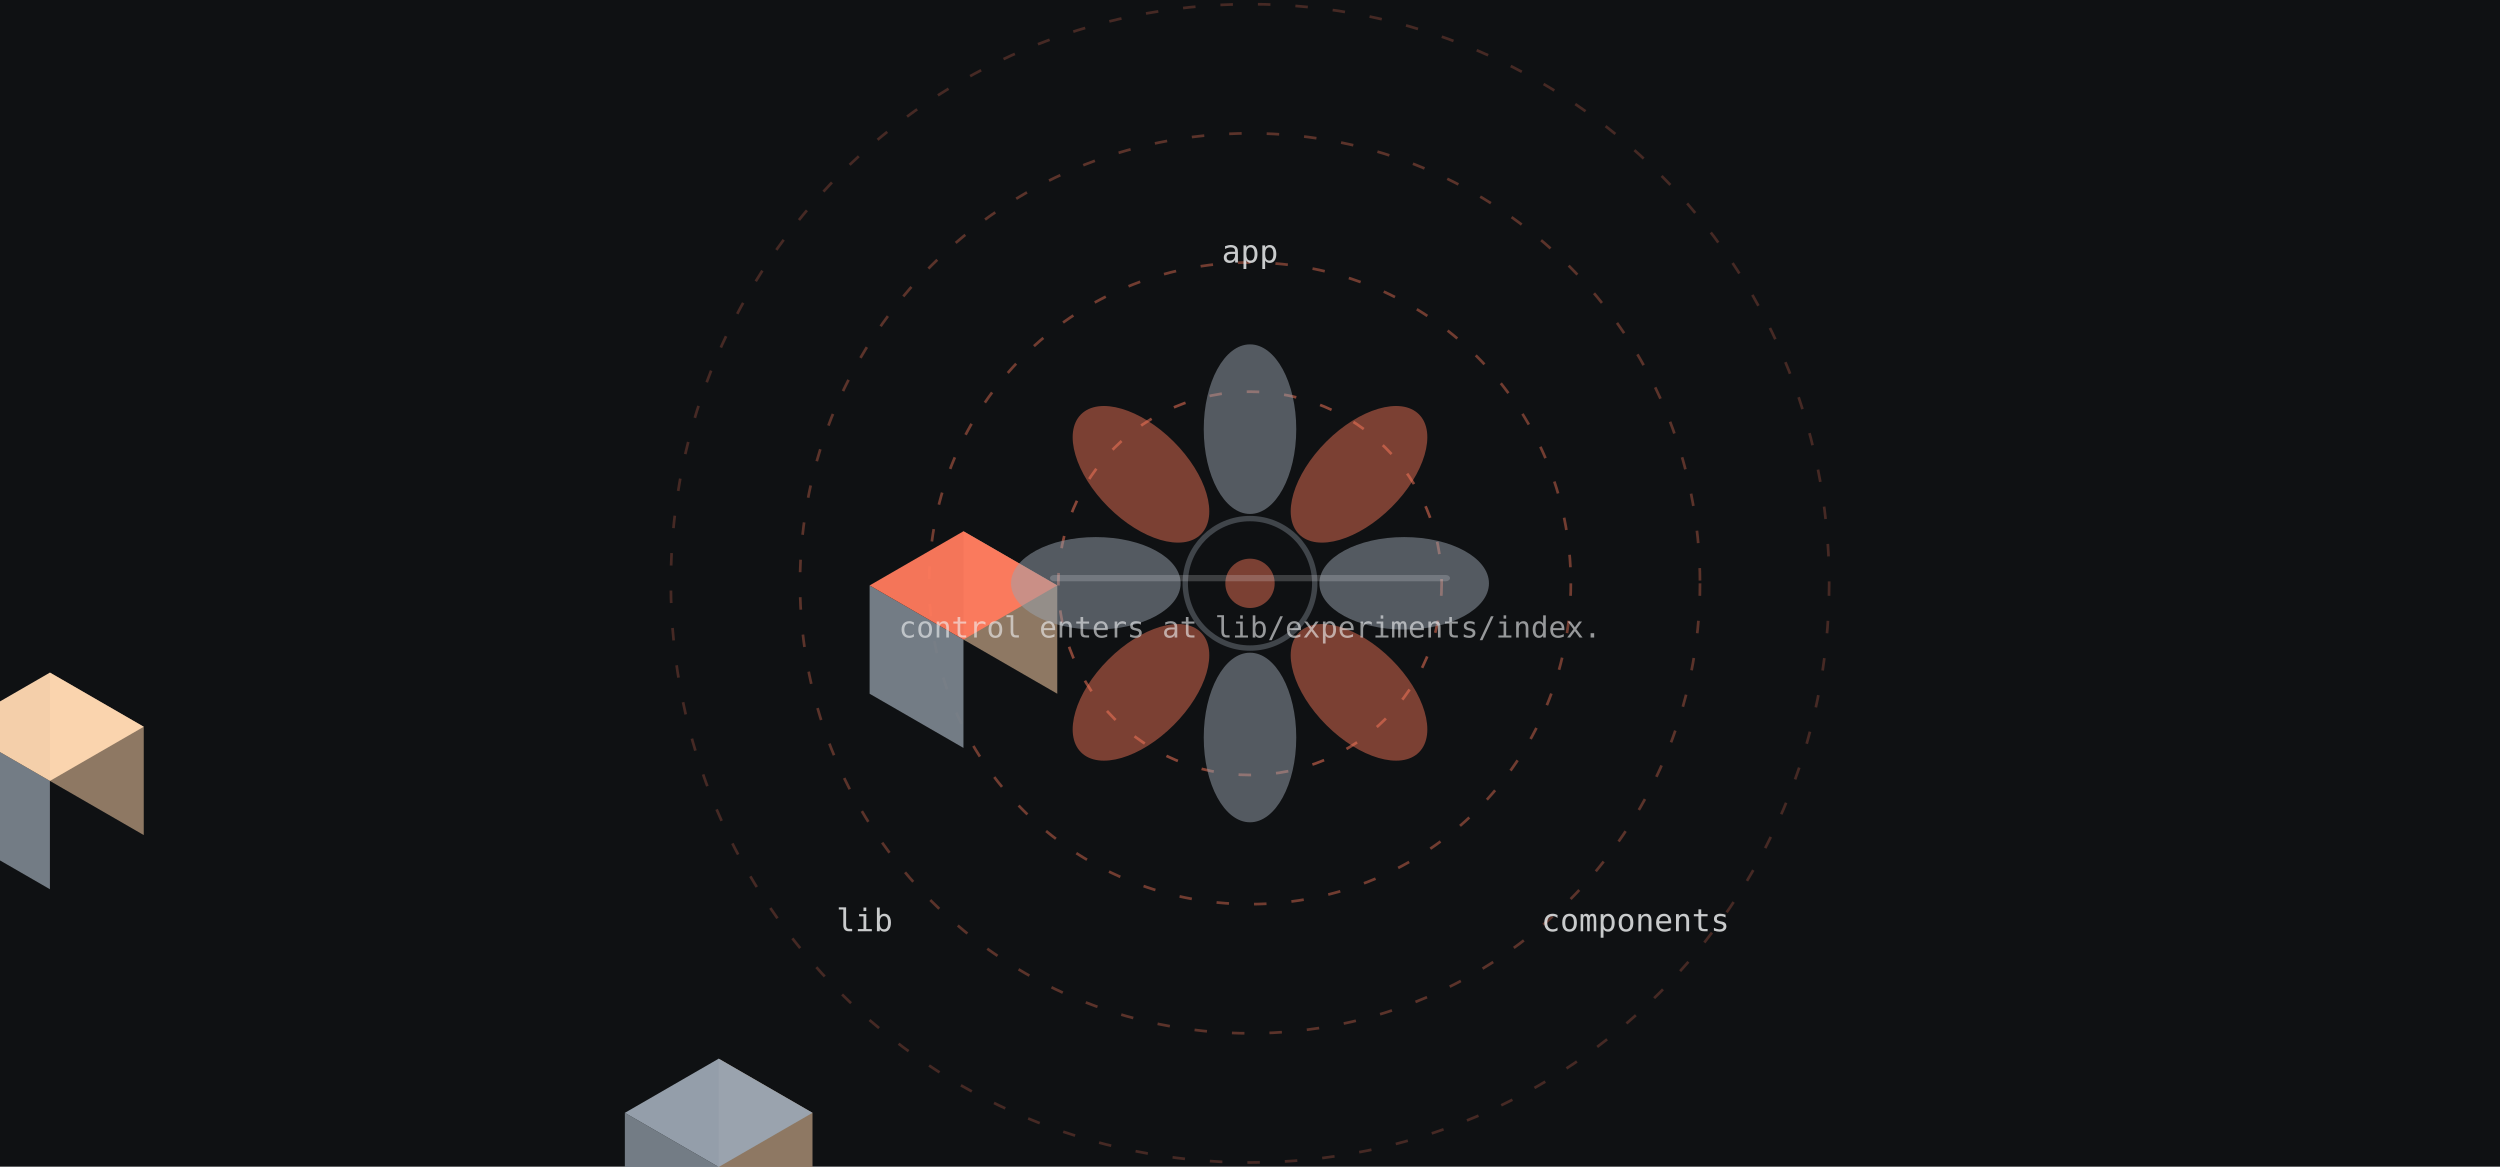
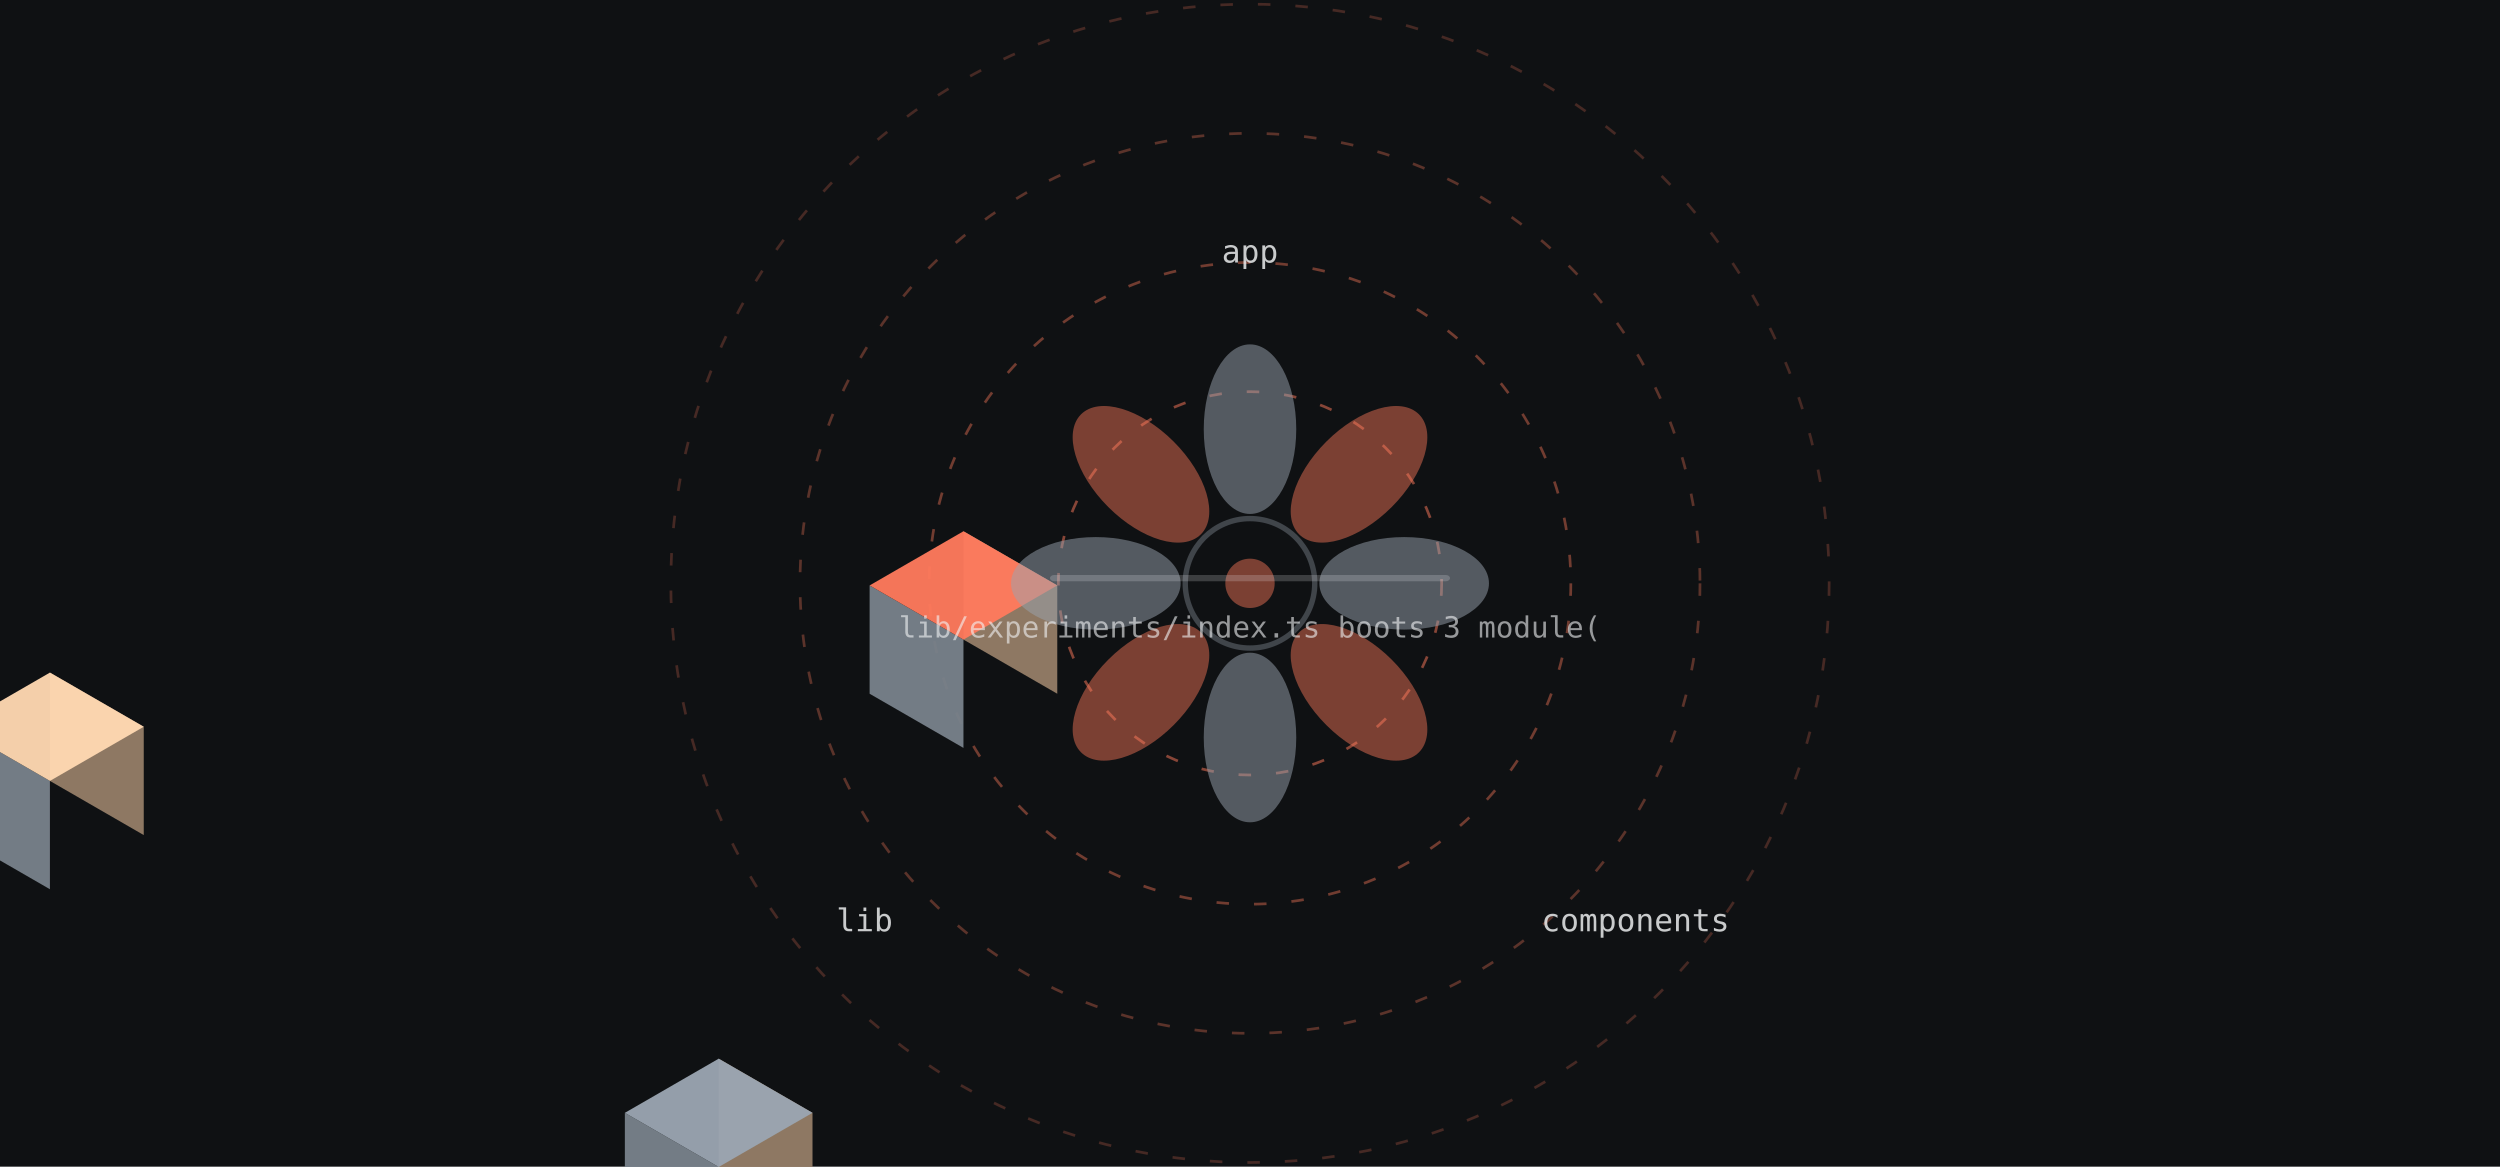
<svg xmlns="http://www.w3.org/2000/svg" viewBox="0 0 1200 560" width="1200" height="560" role="img" aria-label="Modex workflow">
  <rect width="1200" height="560" fill="#0f1113" />
  <defs>
    <linearGradient id="gk" x1="0" y1="0" x2="1" y2="1">
      <stop offset="0%" stop-color="#ff7a5c" />
      <stop offset="100%" stop-color="#9aa5b1" />
    </linearGradient>
  </defs>
  <circle cx="600.00" cy="280.00" r="92.00" fill="none" stroke="rgba(255,122,92,0.500)" stroke-width="1.30" opacity="1.00" stroke-dasharray="6 12" />
  <circle cx="600.00" cy="280.00" r="154.00" fill="none" stroke="rgba(255,122,92,0.410)" stroke-width="1.30" opacity="1.00" stroke-dasharray="6 12" />
  <circle cx="600.00" cy="280.00" r="216.00" fill="none" stroke="rgba(255,122,92,0.320)" stroke-width="1.30" opacity="1.00" stroke-dasharray="6 12" />
  <circle cx="600.00" cy="280.00" r="278.00" fill="none" stroke="rgba(255,122,92,0.230)" stroke-width="1.30" opacity="1.00" stroke-dasharray="6 12" />
  <polygon points="462.46,307.00 507.49,333.00 507.49,281.00 462.46,255.00" fill="#947d67" opacity="0.95" />
  <polygon points="417.42,333.00 462.46,359.00 462.46,307.00 417.42,281.00" fill="#78818a" opacity="0.95" />
  <polygon points="462.46,255.00 507.49,281.00 462.46,307.00 417.42,281.00" fill="#ff7a5c" opacity="0.95" />
  <text x="600" y="126" font-family="ui-monospace,Menlo,monospace" font-size="15" fill="rgba(241,243,245,0.820)" text-anchor="middle">app</text>
  <polygon points="344.96,560.16 390.00,586.16 390.00,534.16 344.96,508.16" fill="#947d67" opacity="0.95" />
  <polygon points="299.93,586.16 344.96,612.16 344.96,560.16 299.93,534.16" fill="#78818a" opacity="0.95" />
  <polygon points="344.96,508.16 390.00,534.16 344.96,560.16 299.93,534.16" fill="#9aa5b1" opacity="0.95" />
  <text x="785" y="447" font-family="ui-monospace,Menlo,monospace" font-size="15" fill="rgba(241,243,245,0.820)" text-anchor="middle">components</text>
  <polygon points="23.96,374.84 69.00,400.84 69.00,348.84 23.96,322.84" fill="#947d67" opacity="0.95" />
  <polygon points="-21.07,400.84 23.96,426.84 23.96,374.84 -21.07,348.84" fill="#78818a" opacity="0.95" />
  <polygon points="23.96,322.84 69.00,348.84 23.96,374.84 -21.07,348.84" fill="#ffd8b1" opacity="0.95" />
  <text x="415" y="447" font-family="ui-monospace,Menlo,monospace" font-size="15" fill="rgba(241,243,245,0.820)" text-anchor="middle">lib</text>
  <ellipse cx="600.00" cy="206.00" rx="22.20" ry="40.70" fill="rgba(154,165,177,0.500)" opacity="1.00" transform="rotate(0.0 600.00 206.00)" />
  <ellipse cx="652.33" cy="227.67" rx="22.20" ry="40.70" fill="rgba(255,122,92,0.450)" opacity="1.00" transform="rotate(45.0 652.33 227.67)" />
  <ellipse cx="674.00" cy="280.00" rx="22.20" ry="40.70" fill="rgba(154,165,177,0.500)" opacity="1.00" transform="rotate(90.0 674.00 280.00)" />
  <ellipse cx="652.33" cy="332.33" rx="22.20" ry="40.70" fill="rgba(255,122,92,0.450)" opacity="1.00" transform="rotate(135.0 652.33 332.33)" />
  <ellipse cx="600.00" cy="354.00" rx="22.20" ry="40.70" fill="rgba(154,165,177,0.500)" opacity="1.00" transform="rotate(180.0 600.00 354.00)" />
  <ellipse cx="547.67" cy="332.33" rx="22.20" ry="40.70" fill="rgba(255,122,92,0.450)" opacity="1.00" transform="rotate(225.0 547.67 332.33)" />
  <ellipse cx="526.00" cy="280.00" rx="22.20" ry="40.70" fill="rgba(154,165,177,0.500)" opacity="1.00" transform="rotate(270.0 526.00 280.00)" />
  <ellipse cx="547.67" cy="227.67" rx="22.20" ry="40.70" fill="rgba(255,122,92,0.450)" opacity="1.00" transform="rotate(315.0 547.67 227.67)" />
  <circle cx="600.00" cy="280.00" r="31.08" fill="none" stroke="rgba(154,165,177,0.500)" stroke-width="2.59" opacity="0.70" />
  <circle cx="600.00" cy="280.00" r="11.84" fill="rgba(255,122,92,0.450)" opacity="1.00" />
  <rect x="504.00" y="276.00" width="192.00" height="3.00" rx="2.00" fill="rgba(241,243,245,0.200)" opacity="1.00" />
-   <text x="600" y="306" font-family="ui-monospace,Menlo,monospace" font-size="14" fill="rgba(241,243,245,0.600)" text-anchor="middle">control enters at lib/experiments/index.</text>
+   <text x="600" y="306" font-family="ui-monospace,Menlo,monospace" font-size="14" fill="rgba(241,243,245,0.600)" text-anchor="middle">lib/experiments/index.ts boots 3 module(</text>
</svg>
